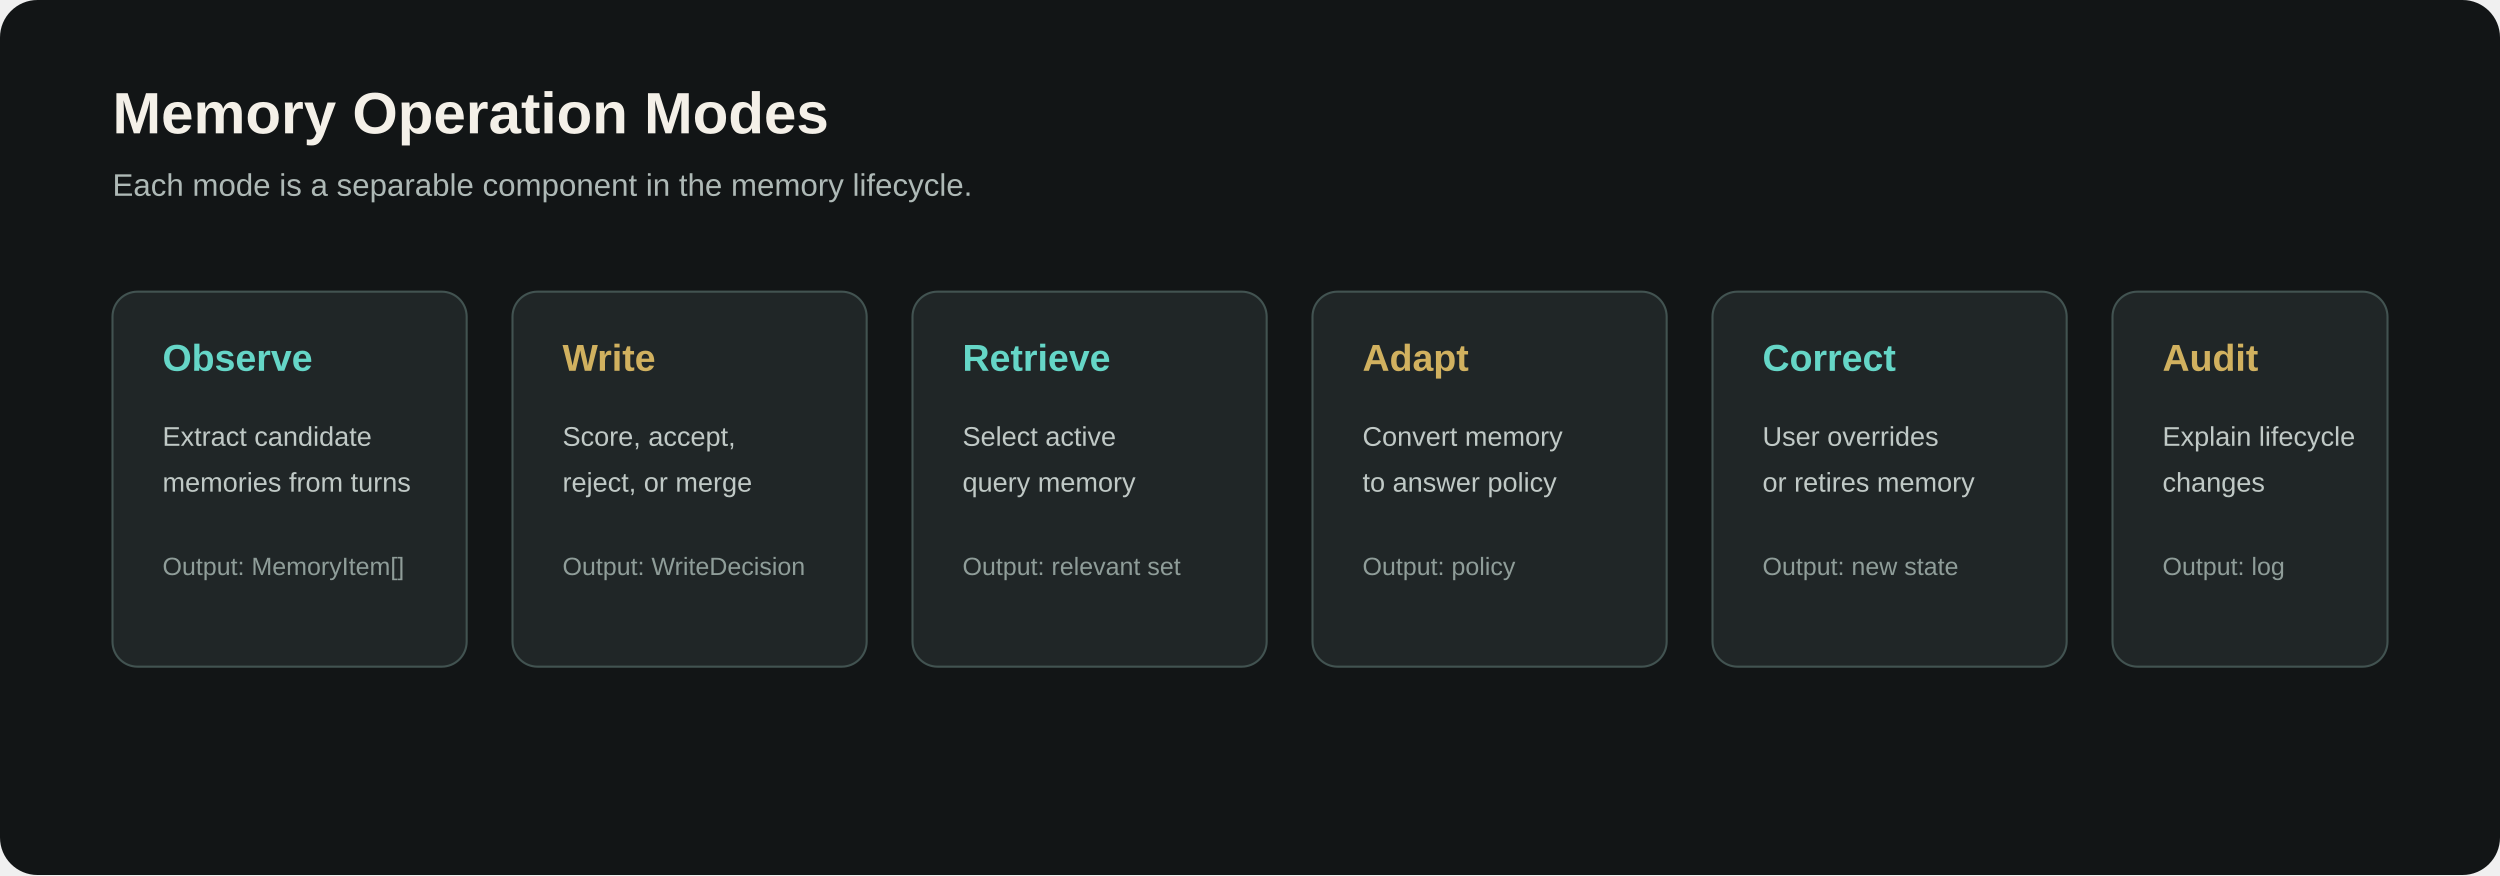
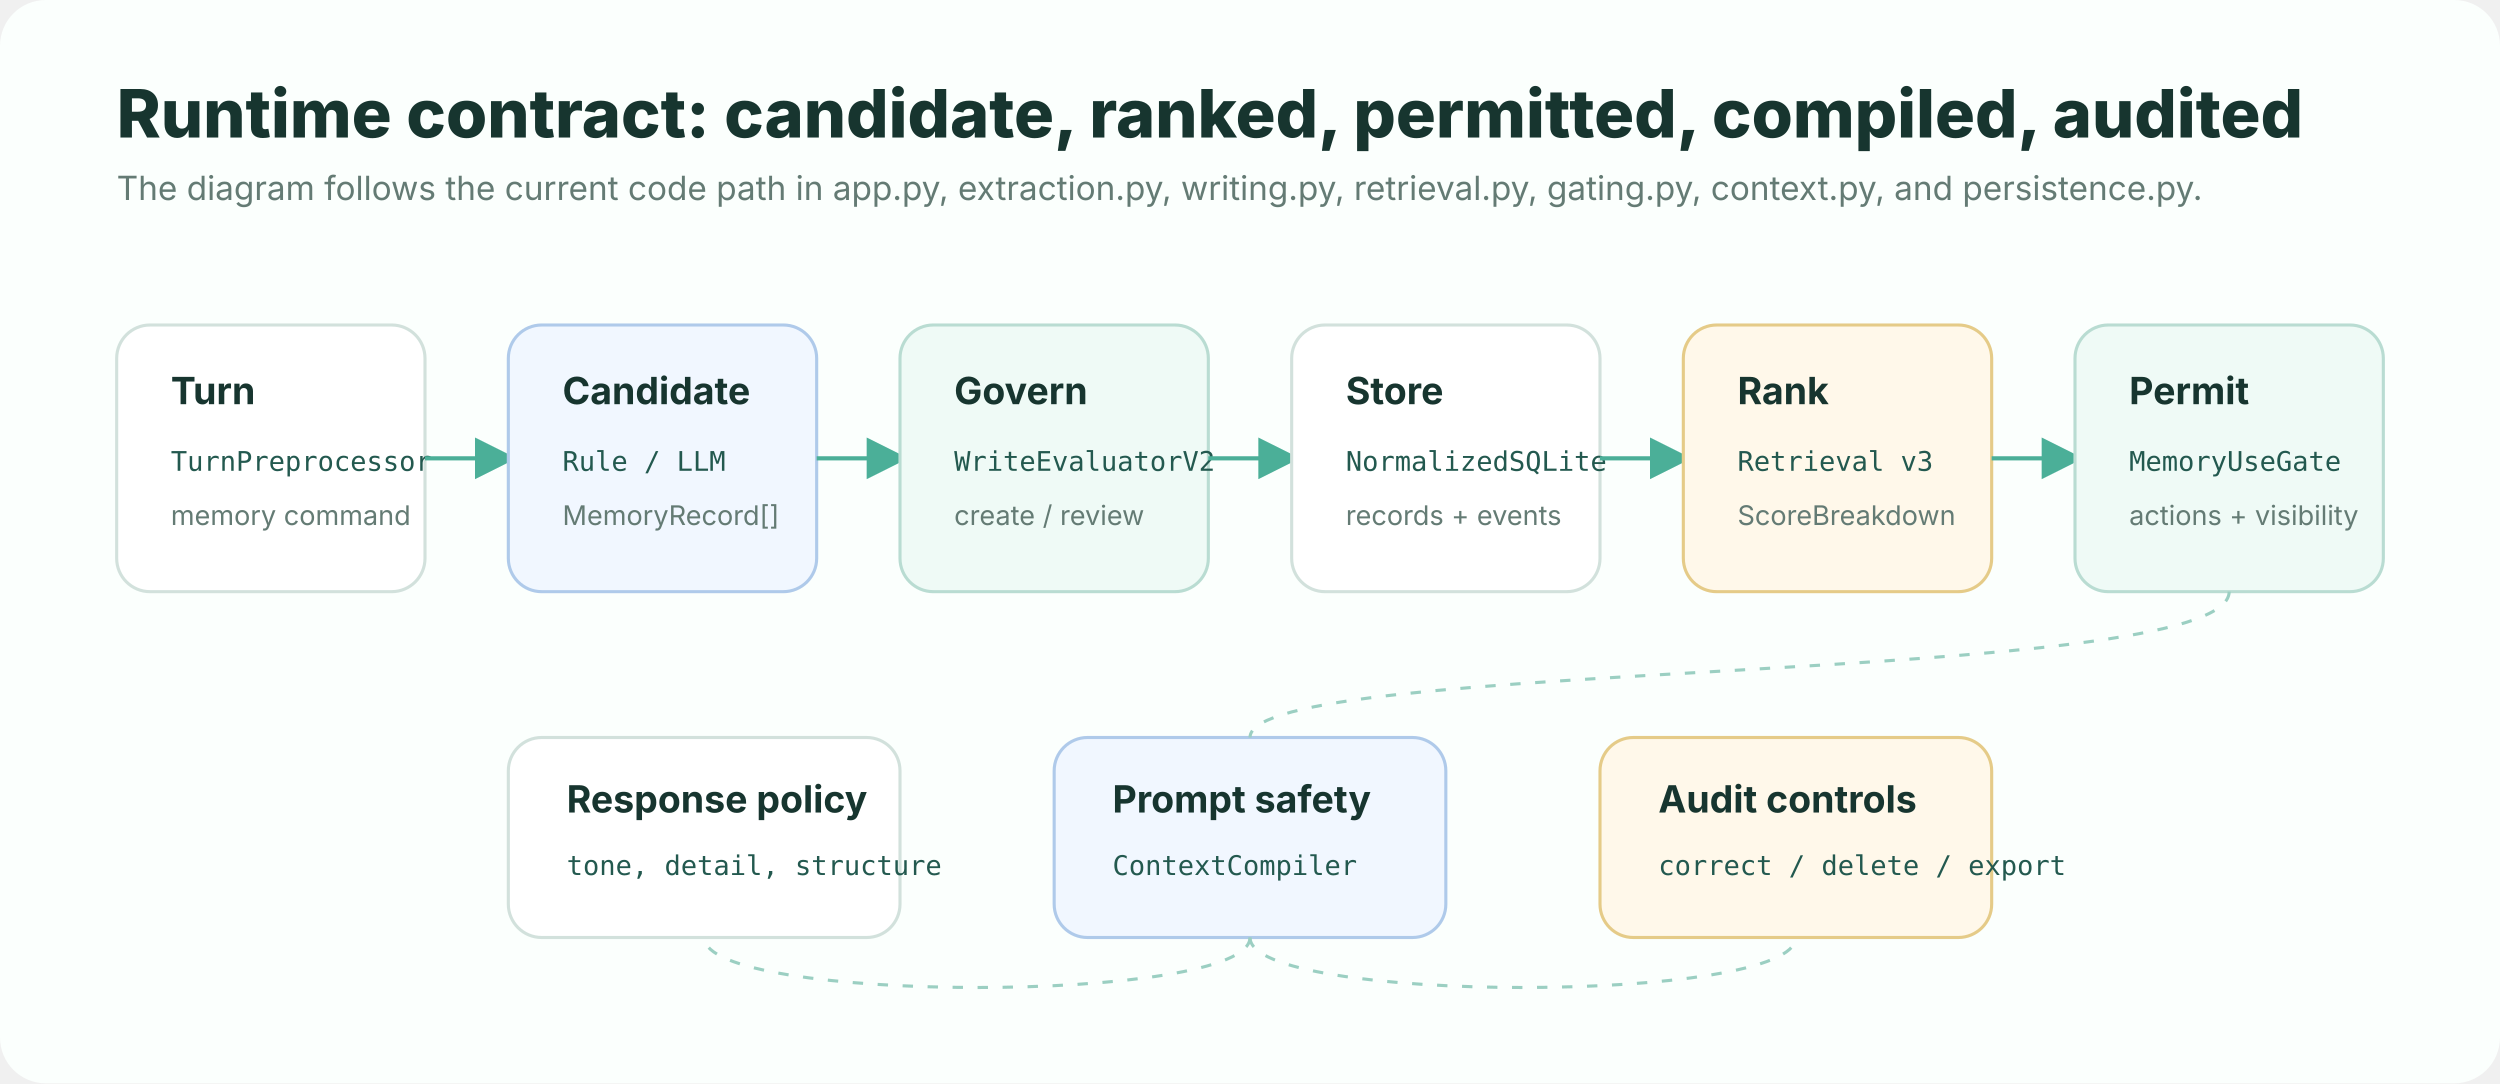
- <svg xmlns="http://www.w3.org/2000/svg" width="1200" height="420" viewBox="0 0 1200 420" fill="none" role="img" aria-label="EvolveMemory mode matrix">
-   <rect width="1200" height="420" rx="18" fill="#121516" />
-   <text x="54" y="64" fill="#f4f0e8" font-family="Arial, sans-serif" font-size="28" font-weight="700">Memory Operation Modes</text>
-   <text x="54" y="94" fill="#aeb9b6" font-family="Arial, sans-serif" font-size="15">Each mode is a separable component in the memory lifecycle.</text>
-   <g font-family="Arial, sans-serif">
-     <rect x="54" y="140" width="170" height="180" rx="12" fill="#202627" stroke="#425351" />
-     <text x="78" y="178" fill="#65d6c7" font-size="18" font-weight="700">Observe</text>
-     <text x="78" y="214" fill="#c0c9c6" font-size="13">Extract candidate</text>
-     <text x="78" y="236" fill="#c0c9c6" font-size="13">memories from turns</text>
-     <text x="78" y="276" fill="#8f9d99" font-size="12">Output: MemoryItem[]</text>
-     <rect x="246" y="140" width="170" height="180" rx="12" fill="#202627" stroke="#425351" />
-     <text x="270" y="178" fill="#d1b15f" font-size="18" font-weight="700">Write</text>
-     <text x="270" y="214" fill="#c0c9c6" font-size="13">Score, accept,</text>
-     <text x="270" y="236" fill="#c0c9c6" font-size="13">reject, or merge</text>
-     <text x="270" y="276" fill="#8f9d99" font-size="12">Output: WriteDecision</text>
-     <rect x="438" y="140" width="170" height="180" rx="12" fill="#202627" stroke="#425351" />
-     <text x="462" y="178" fill="#65d6c7" font-size="18" font-weight="700">Retrieve</text>
-     <text x="462" y="214" fill="#c0c9c6" font-size="13">Select active</text>
-     <text x="462" y="236" fill="#c0c9c6" font-size="13">query memory</text>
-     <text x="462" y="276" fill="#8f9d99" font-size="12">Output: relevant set</text>
-     <rect x="630" y="140" width="170" height="180" rx="12" fill="#202627" stroke="#425351" />
-     <text x="654" y="178" fill="#d1b15f" font-size="18" font-weight="700">Adapt</text>
-     <text x="654" y="214" fill="#c0c9c6" font-size="13">Convert memory</text>
-     <text x="654" y="236" fill="#c0c9c6" font-size="13">to answer policy</text>
-     <text x="654" y="276" fill="#8f9d99" font-size="12">Output: policy</text>
-     <rect x="822" y="140" width="170" height="180" rx="12" fill="#202627" stroke="#425351" />
-     <text x="846" y="178" fill="#65d6c7" font-size="18" font-weight="700">Correct</text>
-     <text x="846" y="214" fill="#c0c9c6" font-size="13">User overrides</text>
-     <text x="846" y="236" fill="#c0c9c6" font-size="13">or retires memory</text>
-     <text x="846" y="276" fill="#8f9d99" font-size="12">Output: new state</text>
-     <rect x="1014" y="140" width="132" height="180" rx="12" fill="#202627" stroke="#425351" />
-     <text x="1038" y="178" fill="#d1b15f" font-size="18" font-weight="700">Audit</text>
-     <text x="1038" y="214" fill="#c0c9c6" font-size="13">Explain lifecycle</text>
-     <text x="1038" y="236" fill="#c0c9c6" font-size="13">changes</text>
-     <text x="1038" y="276" fill="#8f9d99" font-size="12">Output: log</text>
-   </g>
+ <svg xmlns="http://www.w3.org/2000/svg" width="1200" height="520" viewBox="0 0 1200 520" fill="none" role="img" aria-labelledby="title desc">
+   <defs>
+     <marker id="arrow" markerWidth="10" markerHeight="10" refX="8" refY="5" orient="auto">
+       <path d="M0 0L10 5L0 10Z" fill="#4BAF98" />
+     </marker>
+     <style>
+       .bg { fill: #fbfffd; }
+       .panel { fill: #ffffff; stroke: #d2e1dc; stroke-width: 1.5; }
+       .green { fill: #effaf6; stroke: #b9dcd2; stroke-width: 1.5; }
+       .blue { fill: #f1f7ff; stroke: #afcaea; stroke-width: 1.5; }
+       .gold { fill: #fff8ea; stroke: #e5cb88; stroke-width: 1.5; }
+       .text { fill: #17352f; font-family: Inter, ui-sans-serif, system-ui, -apple-system, BlinkMacSystemFont, "Segoe UI", sans-serif; }
+       .muted { fill: #647b74; font-family: Inter, ui-sans-serif, system-ui, -apple-system, BlinkMacSystemFont, "Segoe UI", sans-serif; }
+       .mono { fill: #23594f; font-family: "SFMono-Regular", Menlo, Consolas, ui-monospace, monospace; }
+       .line { stroke: #4BAF98; stroke-width: 2; marker-end: url(#arrow); }
+       .softline { stroke: #9bcfc2; stroke-width: 1.5; stroke-dasharray: 5 7; }
+     </style>
+   </defs>
+   <rect width="1200" height="520" rx="22" class="bg" />
+   <text x="56" y="66" class="text" font-size="32" font-weight="760">Runtime contract: candidate, ranked, permitted, compiled, audited</text>
+   <text x="56" y="96" class="muted" font-size="16">The diagram follows the current code path in app.py, extraction.py, writing.py, retrieval.py, gating.py, context.py, and persistence.py.</text>
+   <rect x="56" y="156" width="148" height="128" rx="16" class="panel" />
+   <text x="82" y="194" class="text" font-size="18" font-weight="720">Turn</text>
+   <text x="82" y="226" class="mono" font-size="13">TurnPreprocessor</text>
+   <text x="82" y="252" class="muted" font-size="13">memory command</text>
+   <line x1="204" y1="220" x2="244" y2="220" class="line" />
+   <rect x="244" y="156" width="148" height="128" rx="16" class="blue" />
+   <text x="270" y="194" class="text" font-size="18" font-weight="720">Candidate</text>
+   <text x="270" y="226" class="mono" font-size="13">Rule / LLM</text>
+   <text x="270" y="252" class="muted" font-size="13">MemoryRecord[]</text>
+   <line x1="392" y1="220" x2="432" y2="220" class="line" />
+   <rect x="432" y="156" width="148" height="128" rx="16" class="green" />
+   <text x="458" y="194" class="text" font-size="18" font-weight="720">Govern</text>
+   <text x="458" y="226" class="mono" font-size="13">WriteEvaluatorV2</text>
+   <text x="458" y="252" class="muted" font-size="13">create / review</text>
+   <line x1="580" y1="220" x2="620" y2="220" class="line" />
+   <rect x="620" y="156" width="148" height="128" rx="16" class="panel" />
+   <text x="646" y="194" class="text" font-size="18" font-weight="720">Store</text>
+   <text x="646" y="226" class="mono" font-size="13">NormalizedSQLite</text>
+   <text x="646" y="252" class="muted" font-size="13">records + events</text>
+   <line x1="768" y1="220" x2="808" y2="220" class="line" />
+   <rect x="808" y="156" width="148" height="128" rx="16" class="gold" />
+   <text x="834" y="194" class="text" font-size="18" font-weight="720">Rank</text>
+   <text x="834" y="226" class="mono" font-size="13">Retrieval v3</text>
+   <text x="834" y="252" class="muted" font-size="13">ScoreBreakdown</text>
+   <line x1="956" y1="220" x2="996" y2="220" class="line" />
+   <rect x="996" y="156" width="148" height="128" rx="16" class="green" />
+   <text x="1022" y="194" class="text" font-size="18" font-weight="720">Permit</text>
+   <text x="1022" y="226" class="mono" font-size="13">MemoryUseGate</text>
+   <text x="1022" y="252" class="muted" font-size="13">actions + visibility</text>
+   <rect x="244" y="354" width="188" height="96" rx="16" class="panel" />
+   <text x="272" y="390" class="text" font-size="18" font-weight="720">Response policy</text>
+   <text x="272" y="420" class="mono" font-size="13">tone, detail, structure</text>
+   <rect x="506" y="354" width="188" height="96" rx="16" class="blue" />
+   <text x="534" y="390" class="text" font-size="18" font-weight="720">Prompt safety</text>
+   <text x="534" y="420" class="mono" font-size="13">ContextCompiler</text>
+   <rect x="768" y="354" width="188" height="96" rx="16" class="gold" />
+   <text x="796" y="390" class="text" font-size="18" font-weight="720">Audit controls</text>
+   <text x="796" y="420" class="mono" font-size="13">correct / delete / export</text>
+   <path d="M1070 284 C1070 330 600 315 600 354" class="softline" />
+   <path d="M600 450 C600 482 338 482 338 450" class="softline" />
+   <path d="M600 450 C600 482 862 482 862 450" class="softline" />
</svg>
